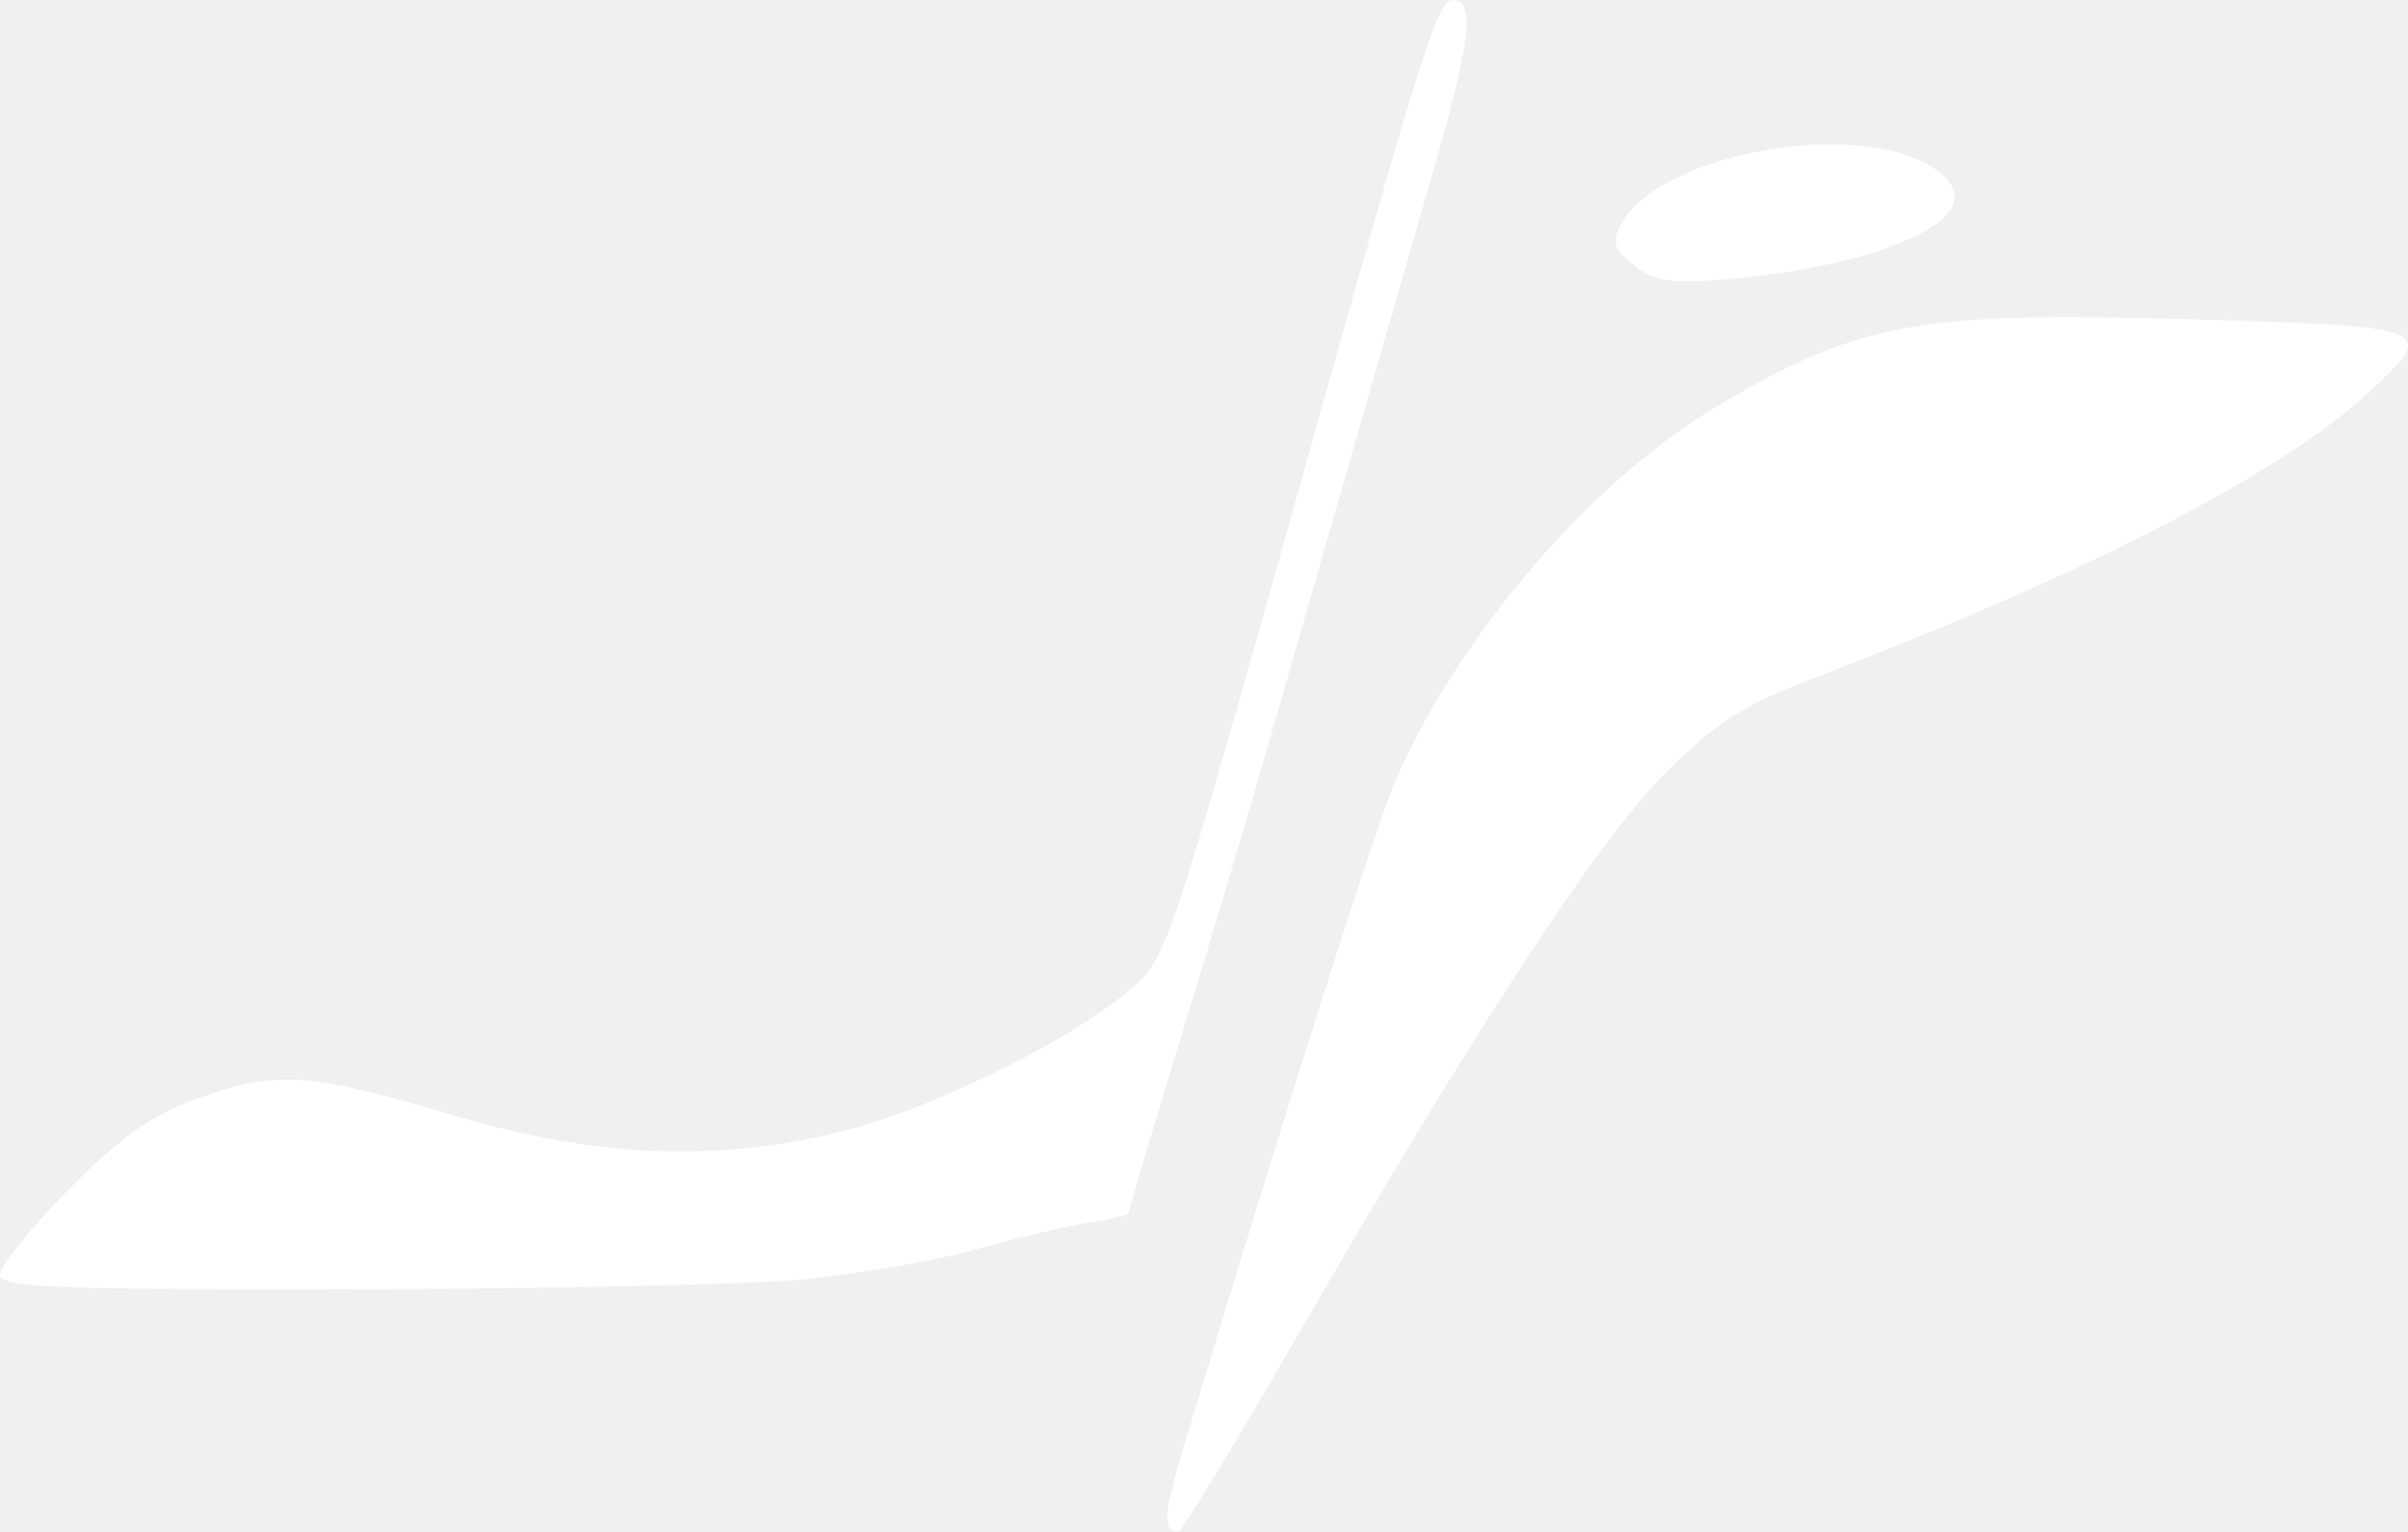
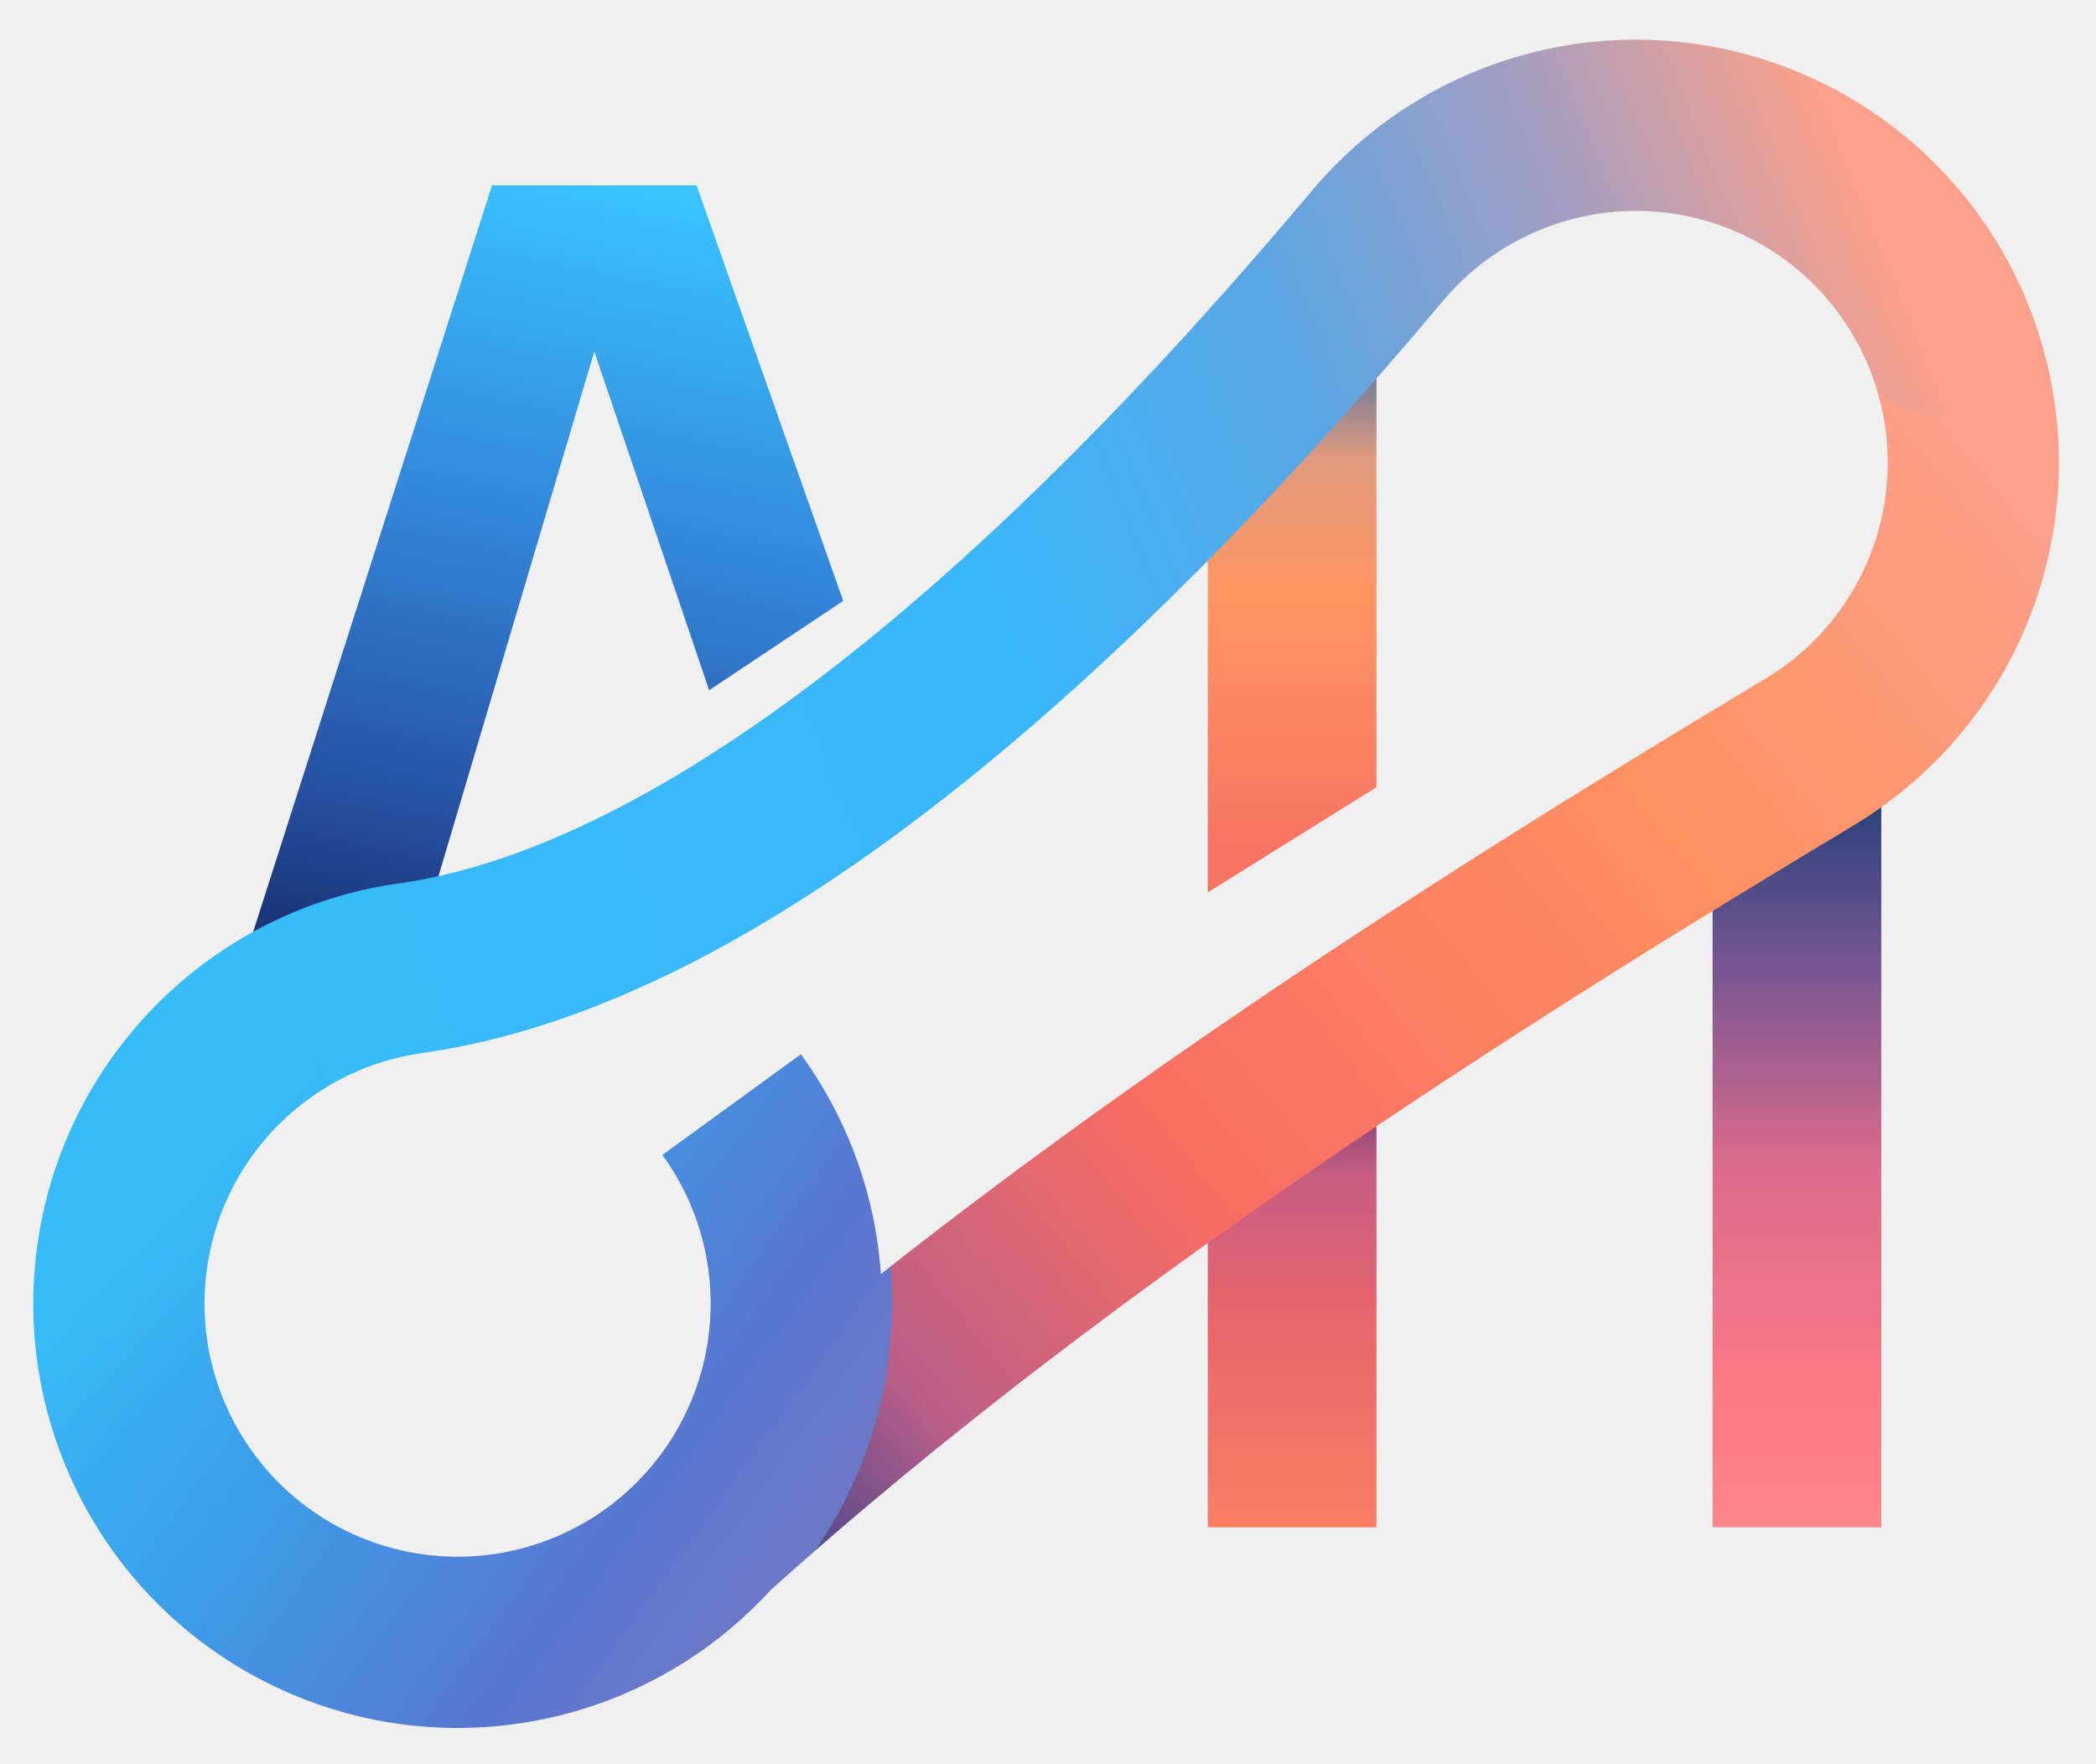
- <svg xmlns="http://www.w3.org/2000/svg" version="1.1" id="svg1" width="318.602" height="202.667" viewBox="0 0 318.602 202.667">
-   <defs id="defs1" />
-   <g id="g1" style="display:inline" transform="translate(-6.666667,-70.66667)">
-     <path style="display:inline;fill:#ffffff" d="m 177.813,248.333 c 23.823,-41.298 40.54,-66.846 49.512,-75.667 6.817,-6.702 10.074,-8.737 20.073,-12.545 34.578,-13.167 61.047,-26.787 72.372,-37.243 9.629,-8.89 9.343,-9.011 -23.437,-9.964 -35.718,-1.038 -43.73,0.421 -62.175,11.323 -16.721,9.883 -34.201,30.112 -42.747,49.472 -2.574,5.83 -14.813,44.306 -27.964,87.907 -2.86,9.483 -3.025,11.716 -0.862,11.716 0.444,0 7.297,-11.25 15.228,-25 z m -65.146,-8.323 C 120,239.333 130.5,237.51 136,235.96 c 5.5,-1.55 12.25,-3.138 15,-3.529 2.75,-0.391 5,-0.955 5,-1.253 0,-0.298 2.151,-7.585 4.781,-16.193 8.492,-27.802 12.213,-40.416 21.137,-71.652 4.819,-16.867 11.235,-39.185 14.258,-49.596 5.128,-17.661 5.748,-23.07 2.643,-23.07 -1.849,0 -4.07,6.908 -16.722,52 -21.79,77.659 -20.808,74.744 -26.848,79.723 -7.593,6.258 -25.039,14.825 -36.109,17.73 -17.095,4.487 -33.411,3.867 -53.117,-2.016 -18.569,-5.544 -23.143,-5.803 -33.64,-1.904 -5.875,2.182 -9.864,5.044 -16.717,11.991 -4.95,5.019 -9,10.029 -9,11.134 0,1.752 5.928,2.003 46.333,1.964 25.483,-0.025 52.333,-0.6 59.667,-1.278 z M 252.695,104.637 c 12.183,-3.487 15.773,-7.896 9.638,-11.836 -10.193,-6.547 -36.198,-1.773 -41.194,7.562 -1.256,2.346 -0.987,3.204 1.684,5.375 2.695,2.191 4.6,2.477 12.539,1.882 5.149,-0.386 12.949,-1.728 17.333,-2.983 z" id="path1" />
+ <svg xmlns="http://www.w3.org/2000/svg" viewBox="8 8 164 138" width="328" height="276">
+   <defs>
+     <linearGradient id="gradA" x1="54.5" y1="22.5" x2="42" y2="82" gradientUnits="userSpaceOnUse">
+       <stop offset="0%" stop-color="#39C2FF" />
+       <stop offset="45%" stop-color="#3385D9" />
+       <stop offset="82%" stop-color="#2752A3" />
+       <stop offset="100%" stop-color="#1B377B" />
+     </linearGradient>
+     <linearGradient id="gradHLeftTop" x1="109" y1="35" x2="109" y2="75" gradientUnits="userSpaceOnUse">
+       <stop offset="0%" stop-color="#4A72A8" />
+       <stop offset="22%" stop-color="#DF9A7E" />
+       <stop offset="48%" stop-color="#FF9663" />
+       <stop offset="100%" stop-color="#F77362" />
+     </linearGradient>
+     <linearGradient id="gradHLeftBot" x1="109" y1="94" x2="109" y2="128" gradientUnits="userSpaceOnUse">
+       <stop offset="0%" stop-color="#7D4574" />
+       <stop offset="18%" stop-color="#C85D82" />
+       <stop offset="50%" stop-color="#E8656C" />
+       <stop offset="100%" stop-color="#FC7E64" />
+     </linearGradient>
+     <linearGradient id="gradHRight" x1="148.5" y1="71" x2="148.5" y2="128" gradientUnits="userSpaceOnUse">
+       <stop offset="0%" stop-color="#2B427B" />
+       <stop offset="22%" stop-color="#765692" />
+       <stop offset="50%" stop-color="#DC6C8B" />
+       <stop offset="80%" stop-color="#FB7986" />
+       <stop offset="100%" stop-color="#FF868E" />
+     </linearGradient>
+     <linearGradient id="gradLowerRibbon" x1="162" y1="42" x2="62" y2="124" gradientUnits="userSpaceOnUse">
+       <stop offset="0%" stop-color="#FCA18B" />
+       <stop offset="28%" stop-color="#FF9162" />
+       <stop offset="65%" stop-color="#F86D63" />
+       <stop offset="86%" stop-color="#BA5F88" />
+       <stop offset="100%" stop-color="#31438C" />
+     </linearGradient>
+     <linearGradient id="gradUpperRibbon" x1="25" y1="88" x2="158" y2="34" gradientUnits="userSpaceOnUse">
+       <stop offset="0%" stop-color="#37BCF9" />
+       <stop offset="48%" stop-color="#3AB6FB" />
+       <stop offset="68%" stop-color="#5AA6E3" />
+       <stop offset="84%" stop-color="#9E9EC4" />
+       <stop offset="100%" stop-color="#FCA18B" />
+     </linearGradient>
+     <linearGradient id="gradBottomCircle" x1="18" y1="94" x2="68" y2="130" gradientUnits="userSpaceOnUse">
+       <stop offset="0%" stop-color="#37BCF9" />
+       <stop offset="42%" stop-color="#3B9FE9" />
+       <stop offset="82%" stop-color="#5877D1" />
+       <stop offset="100%" stop-color="#6B78C8" />
+     </linearGradient>
+     <linearGradient id="fadeBottomGrad" x1="48" y1="126" x2="22" y2="96" gradientUnits="userSpaceOnUse">
+       <stop offset="0%" stop-color="#ffffff" stop-opacity="1" />
+       <stop offset="60%" stop-color="#ffffff" stop-opacity="1" />
+       <stop offset="100%" stop-color="#ffffff" stop-opacity="0" />
+     </linearGradient>
+     <mask id="fadeBottomMask" maskUnits="userSpaceOnUse" maskContentUnits="userSpaceOnUse" x="0" y="0" width="180" height="154">
+       <rect x="0" y="0" width="180" height="154" fill="url(#fadeBottomGrad)" />
+     </mask>
+     <clipPath id="clipA">
+       <polygon points="0,0 90,0 74.0,55.0 60.5,64.0 45,95 0,95" />
+     </clipPath>
+     <clipPath id="clipHLeftTop">
+       <polygon points="95,25 125,25 125,63.8 95,82.5" />
+     </clipPath>
+     <mask id="ribbonMask" maskUnits="userSpaceOnUse" maskContentUnits="userSpaceOnUse" x="0" y="0" width="180" height="154">
+       <path d="M 65.24,94.42 A 26.5,26.5 0 1,1 40.11,83.76 C 68.83,79.72 99.71,46.38 115.78,27.23 A 26.4,26.4 0 1,1 149.60,66.83 C 127.31,80.22 92.00,102.00 63.49,127.73" fill="none" stroke="#ffffff" stroke-width="13.4" stroke-linecap="butt" />
+     </mask>
+   </defs>
+   <g>
+     <g clip-path="url(#clipA)">
+       <path d="M 26.5,85 L 46.5,22.5 L 62.5,22.5 L 77.5,65 L 64.5,65 L 54.5,35.5 L 39.8,85 Z" fill="url(#gradA)" />
+     </g>
+     <g clip-path="url(#clipHLeftTop)">
+       <rect x="102.5" y="34" width="13.2" height="48" fill="url(#gradHLeftTop)" />
+     </g>
+     <rect x="102.5" y="94" width="13.2" height="33.5" fill="url(#gradHLeftBot)" />
+     <rect x="142.0" y="68" width="13.2" height="59.5" fill="url(#gradHRight)" />
+     <g mask="url(#ribbonMask)">
+       <path d="         M 159.93,33.04         A 26.4,26.4 0 0,1 149.60,66.83         C 127.31,80.22 92.00,102.00 63.49,127.73       " fill="none" stroke="url(#gradLowerRibbon)" stroke-width="15" stroke-linecap="butt" />
+       <path d="         M 22.09,125.20         A 26.5,26.5 0 0,1 40.11,83.76         C 68.83,79.72 99.71,46.38 115.78,27.23         A 26.4,26.4 0 0,1 159.93,33.04       " fill="none" stroke="url(#gradUpperRibbon)" stroke-width="15" stroke-linecap="round" />
+       <g mask="url(#fadeBottomMask)">
+         <path d="           M 65.24,94.42           A 26.5,26.5 0 1,1 30.55,87.05         " fill="none" stroke="url(#gradBottomCircle)" stroke-width="15" stroke-linecap="butt" />
+       </g>
+     </g>
  </g>
</svg>
